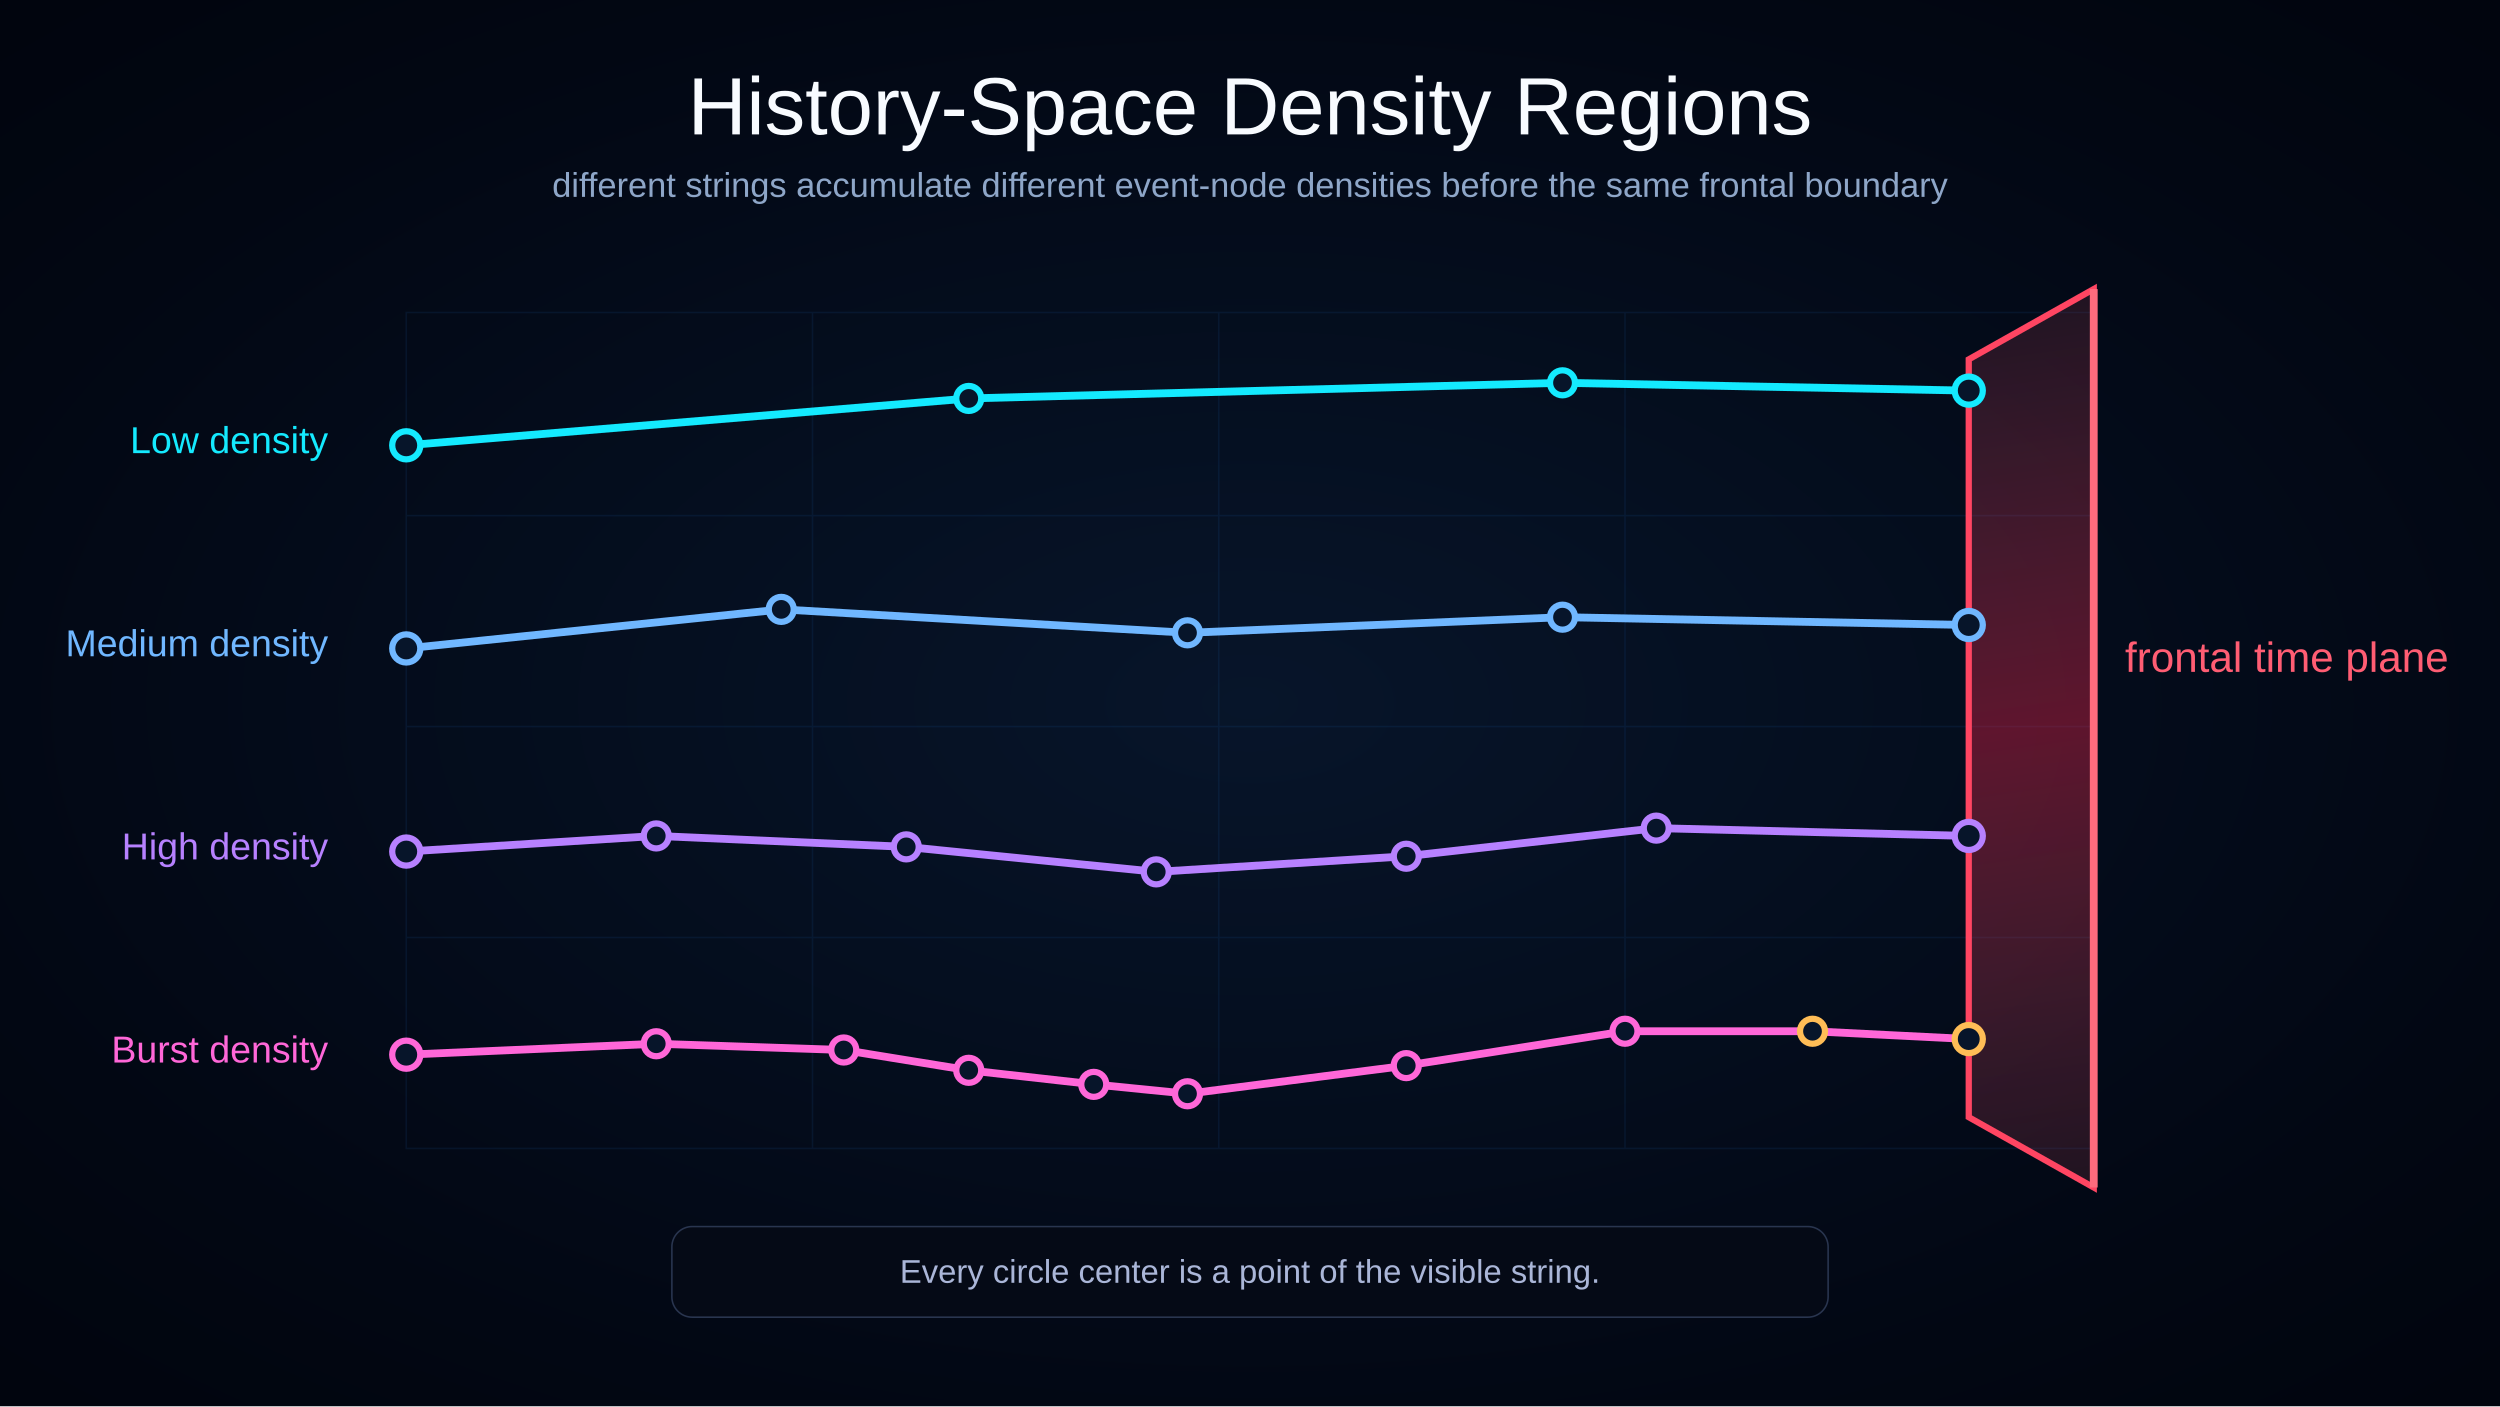
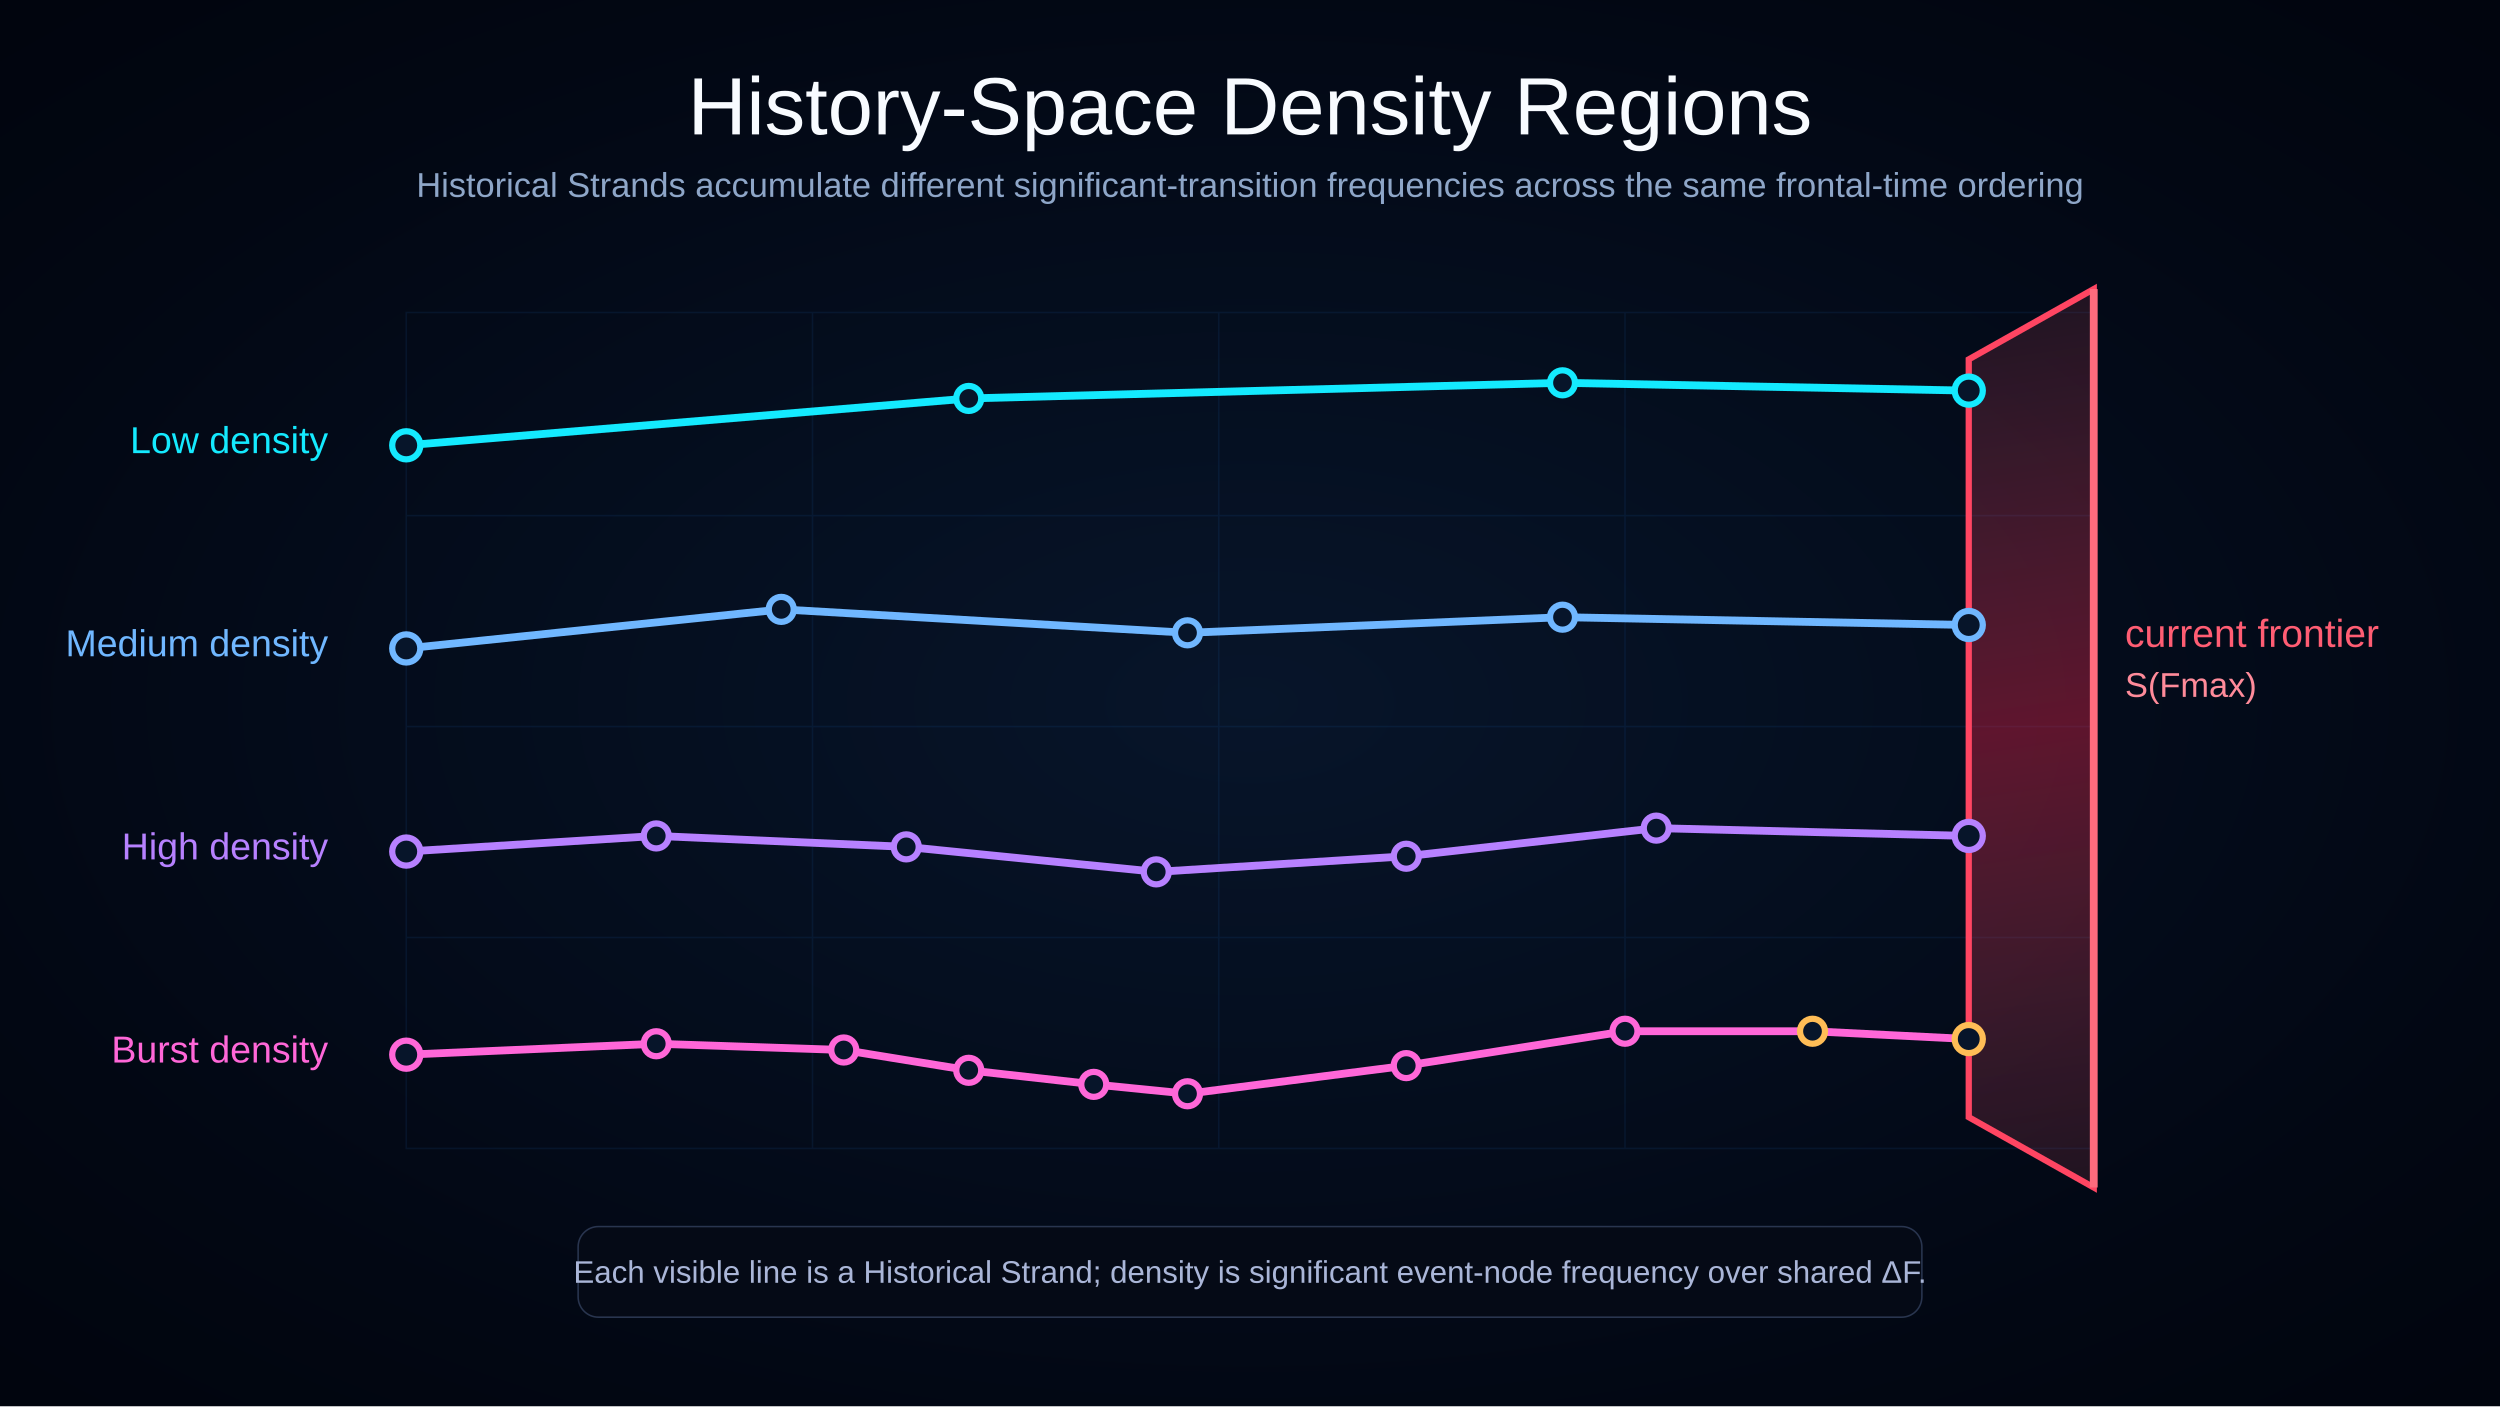
<svg xmlns="http://www.w3.org/2000/svg" viewBox="0 0 1600 900" role="img" aria-labelledby="title desc">
  <defs>
    <radialGradient id="bg" cx="50%" cy="50%" r="82%">
      <stop offset="0" stop-color="#07152a" />
      <stop offset="0.65" stop-color="#020713" />
      <stop offset="1" stop-color="#00030a" />
    </radialGradient>
    <linearGradient id="plane" x1="1260" y1="180" x2="1340" y2="750" gradientUnits="userSpaceOnUse">
      <stop offset="0" stop-color="#ff6076" stop-opacity="0.10" />
      <stop offset="0.5" stop-color="#ff244b" stop-opacity="0.36" />
      <stop offset="1" stop-color="#ff6076" stop-opacity="0.12" />
    </linearGradient>
  </defs>
  <rect width="1600" height="900" fill="url(#bg)" />
  <text x="800" y="86" fill="#f8fbff" font-family="Segoe UI, Arial, sans-serif" font-size="52" text-anchor="middle">History-Space Density Regions</text>
-   <text x="800" y="126" fill="#8ea6c8" font-family="Segoe UI, Arial, sans-serif" font-size="22" text-anchor="middle">different strings accumulate different event-node densities before the same frontal boundary</text>
+   <text x="800" y="126" fill="#8ea6c8" font-family="Segoe UI, Arial, sans-serif" font-size="22" text-anchor="middle">Historical Strands accumulate different significant-transition frequencies across the same frontal-time ordering</text>
  <g opacity="0.12" stroke="#1a63bd" fill="none">
    <path d="M260 200 H1340 V735 H260 Z" />
    <path d="M260 330 H1340" />
    <path d="M260 465 H1340" />
    <path d="M260 600 H1340" />
    <path d="M520 200 V735" />
    <path d="M780 200 V735" />
    <path d="M1040 200 V735" />
  </g>
  <polygon points="1260,230 1340,185 1340,760 1260,715" fill="url(#plane)" stroke="#ff4562" stroke-width="4" />
  <line x1="1340" y1="185" x2="1340" y2="760" stroke="#ff6b7d" stroke-width="5" />
-   <text x="1360" y="430" fill="#ff5d73" font-family="Segoe UI, Arial, sans-serif" font-size="27">frontal time plane</text>
+   <text x="1360" y="414" fill="#ff5d73" font-family="Segoe UI, Arial, sans-serif" font-size="25">current frontier</text>
+   <text x="1360" y="446" fill="#ff8b9a" font-family="Segoe UI, Arial, sans-serif" font-size="22">S(Fmax)</text>
  <text x="210" y="290" fill="#14eaff" font-family="Segoe UI, Arial, sans-serif" font-size="24" text-anchor="end">Low density</text>
  <text x="210" y="420" fill="#70b7ff" font-family="Segoe UI, Arial, sans-serif" font-size="24" text-anchor="end">Medium density</text>
  <text x="210" y="550" fill="#b781ff" font-family="Segoe UI, Arial, sans-serif" font-size="24" text-anchor="end">High density</text>
  <text x="210" y="680" fill="#ff67d8" font-family="Segoe UI, Arial, sans-serif" font-size="24" text-anchor="end">Burst density</text>
  <g fill="none" stroke-linecap="round" stroke-linejoin="round" stroke-width="5">
    <polyline points="260,285 620,255 1000,245 1260,250" stroke="#14eaff" />
    <polyline points="260,415 500,390 760,405 1000,395 1260,400" stroke="#70b7ff" />
    <polyline points="260,545 420,535 580,542 740,558 900,548 1060,530 1260,535" stroke="#b781ff" />
    <polyline points="260,675 420,668 540,672 620,685 700,694 760,700 900,682 1040,660 1160,660 1260,665" stroke="#ff67d8" />
  </g>
  <g fill="#07152a" stroke-width="4">
    <circle cx="260" cy="285" r="9" stroke="#14eaff" />
    <circle cx="620" cy="255" r="8" stroke="#14eaff" />
    <circle cx="1000" cy="245" r="8" stroke="#14eaff" />
    <circle cx="1260" cy="250" r="9" stroke="#14eaff" />
    <circle cx="260" cy="415" r="9" stroke="#70b7ff" />
    <circle cx="500" cy="390" r="8" stroke="#70b7ff" />
    <circle cx="760" cy="405" r="8" stroke="#70b7ff" />
    <circle cx="1000" cy="395" r="8" stroke="#70b7ff" />
    <circle cx="1260" cy="400" r="9" stroke="#70b7ff" />
    <circle cx="260" cy="545" r="9" stroke="#b781ff" />
    <circle cx="420" cy="535" r="8" stroke="#b781ff" />
    <circle cx="580" cy="542" r="8" stroke="#b781ff" />
    <circle cx="740" cy="558" r="8" stroke="#b781ff" />
    <circle cx="900" cy="548" r="8" stroke="#b781ff" />
    <circle cx="1060" cy="530" r="8" stroke="#b781ff" />
    <circle cx="1260" cy="535" r="9" stroke="#b781ff" />
    <circle cx="260" cy="675" r="9" stroke="#ff67d8" />
    <circle cx="420" cy="668" r="8" stroke="#ff67d8" />
    <circle cx="540" cy="672" r="8" stroke="#ff67d8" />
    <circle cx="620" cy="685" r="8" stroke="#ff67d8" />
    <circle cx="700" cy="694" r="8" stroke="#ff67d8" />
    <circle cx="760" cy="700" r="8" stroke="#ff67d8" />
    <circle cx="900" cy="682" r="8" stroke="#ff67d8" />
    <circle cx="1040" cy="660" r="8" stroke="#ff67d8" />
    <circle cx="1160" cy="660" r="8" stroke="#ffbd56" />
    <circle cx="1260" cy="665" r="9" stroke="#ffbd56" />
  </g>
-   <rect x="430" y="785" width="740" height="58" rx="13" fill="#050a16" stroke="#29354f" />
-   <text x="800" y="821" fill="#aab6d8" font-family="Segoe UI, Arial, sans-serif" font-size="21" text-anchor="middle">Every circle center is a point of the visible string.</text>
+   <rect x="370" y="785" width="860" height="58" rx="13" fill="#050a16" stroke="#29354f" />
+   <text x="800" y="821" fill="#aab6d8" font-family="Segoe UI, Arial, sans-serif" font-size="20" text-anchor="middle">Each visible line is a Historical Strand; density is significant event-node frequency over shared ΔF.</text>
</svg>
